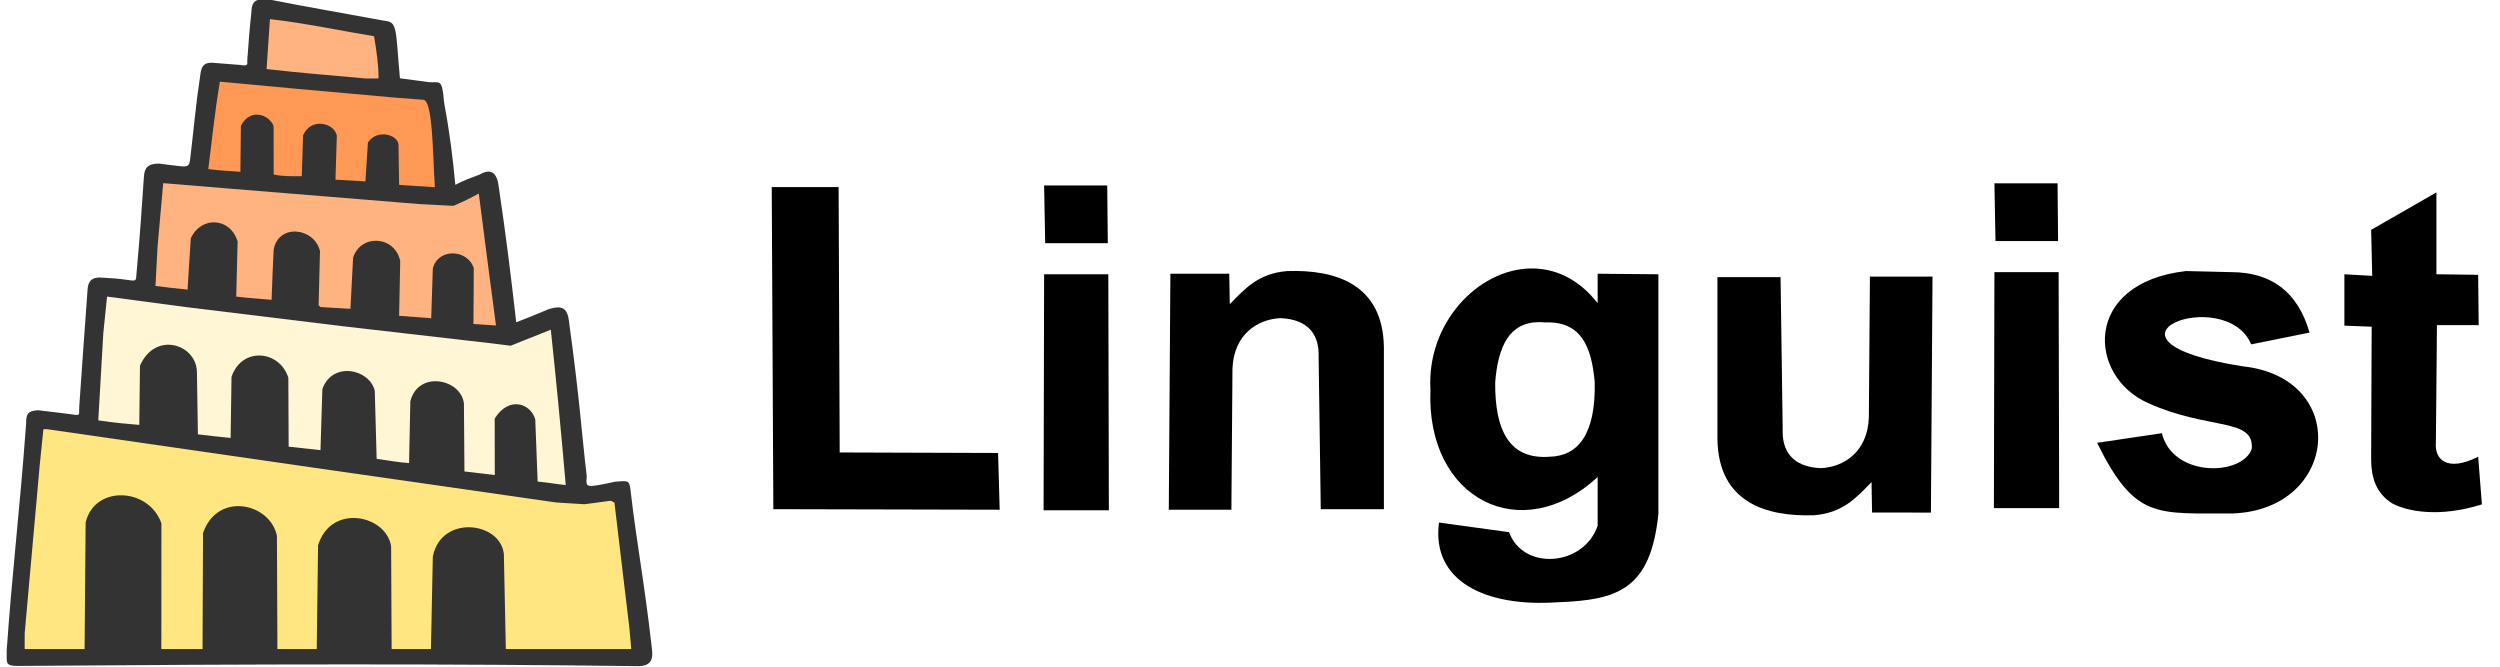
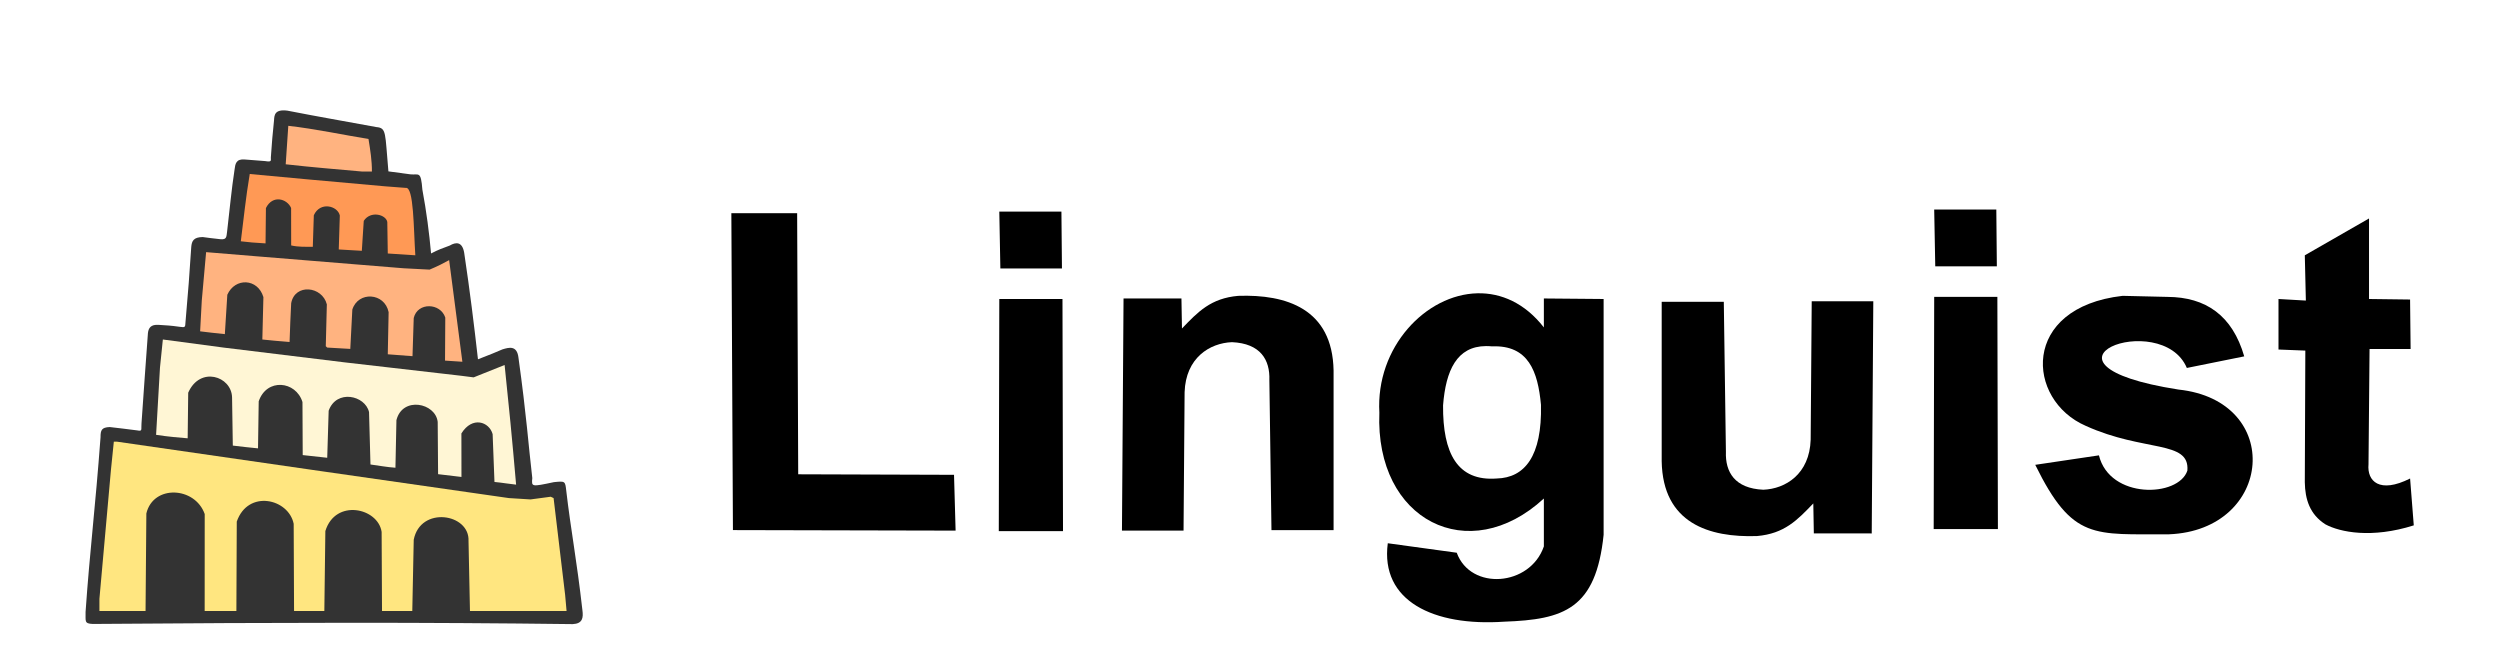
<svg xmlns="http://www.w3.org/2000/svg" width="600" height="160" version="1.1" viewBox="0 0 158.75 42.333" id="svg10">
  <defs id="defs10" />
-   <g id="g10" transform="matrix(0.7264563,0,0,0.7264563,45.63051,9.169958)">
+   <g id="g10" transform="matrix(0.7146731,0,0,0.7146731,43.12065,10.87386)">
    <path d="m 144.45,7.469 5.706,-3.274 v 7.156 l 3.648,0.047 0.047,4.397 h -3.648 l -0.093,10.243 c -0.139,1.496 0.967,2.635 3.695,1.263 l 0.327,4.163 c -3.726,1.182 -6.551,0.614 -7.858,-0.094 -1.391,-0.891 -1.799,-2.229 -1.824,-3.742 l 0.047,-11.693 -2.385,-0.094 v -4.49 l 2.432,0.14 z" id="path1" />
    <path d="m 133.97,17.478 5.098,-1.029 c -1.051,-3.632 -3.408,-5.27 -6.829,-5.285 l -3.976,-0.094 c -9.084,1.038 -8.588,9.25 -3.274,11.553 5.204,2.355 9.248,1.244 9.027,3.976 -0.79,2.388 -6.899,2.56 -7.858,-1.356 l -5.659,0.842 c 3.327,6.771 5.235,6.141 11.88,6.174 9.281,-0.368 10.234,-11.871 0.842,-12.862 -14.581,-2.286 -1.499,-7.253 0.748,-1.918 z" id="path2" />
    <g transform="translate(55.815,-54.691)" id="g4">
      <path d="m 55.706,58.091 h 5.519 l 0.047,5.051 h -5.472 z" id="path3" />
      <path d="m 55.706,65.855 h 5.613 l 0.047,20.627 h -5.706 z" id="path4" />
    </g>
    <path d="m 105.97,32.181 0.14,-20.627 h -5.472 l -0.093,12.301 c -0.099,3.05 -2.228,4.366 -4.21,4.443 -2.546,-0.114 -3.385,-1.581 -3.321,-3.368 l -0.187,-13.33 h -5.519 l -1e-5,14.172 c 0.096,5.519 4.228,6.785 8.466,6.642 2.444,-0.212 3.585,-1.421 5.005,-2.9 l 0.047,2.666 z" id="path5" />
    <path d="m 70.946,10.844 c -4.59,0.098 -9.059,4.782 -8.723,10.61 -0.393,9.586 7.961,13.764 14.616,7.624 v 4.256 c -1.227,3.567 -6.511,3.949 -7.741,0.561 l -6.127,-0.842 c -0.676,5.136 4.066,7.399 10.337,6.969 5.31,-0.187 8.156,-1.118 8.84,-7.717 v -20.954 l -5.309,-0.047 v 2.572 c -1.696,-2.174 -3.807,-3.077 -5.893,-3.032 z m 0.747,4.691 c 0.173,-0.001 0.352,0.007 0.539,0.025 3.24,-0.134 4.075,2.237 4.35,5.192 0.105,4.587 -1.457,6.484 -3.928,6.548 -3.502,0.267 -4.805,-2.248 -4.771,-6.501 0.243,-3.109 1.223,-5.246 3.811,-5.264 z" id="path6" />
    <path d="m 39.492,11.304 -0.14,20.627 h 5.472 L 44.918,19.63 c 0.099,-3.05 2.228,-4.366 4.21,-4.443 2.546,0.114 3.385,1.581 3.321,3.368 l 0.187,13.33 h 5.519 l 3e-6,-14.172 c -0.096,-5.519 -4.228,-6.785 -8.466,-6.642 -2.444,0.212 -3.585,1.421 -5.005,2.9 l -0.047,-2.666 z" id="path7" />
    <g transform="translate(-27.252,-54.504)" id="g9">
      <path d="m 55.706,58.091 h 5.519 l 0.047,5.051 h -5.472 z" id="path8" />
      <path d="m 55.706,65.855 h 5.613 l 0.047,20.627 h -5.706 z" id="path9" />
    </g>
    <path d="m 4.646,3.727 h 5.846 l 0.094,23.199 13.845,0.047 0.14,4.958 -19.785,-0.047 z" id="path10" />
  </g>
-   <g id="g180063" transform="matrix(0.1188825,0,0,0.1108087,-1.76153,-0.5586067)">
+   <g id="g180063" transform="matrix(0.09155602,0,0,0.0853381,3.749178,6.623966)">
    <path style="display:inline;opacity:1;fill:#333333;fill-opacity:1;stroke-width:8;stroke-linejoin:bevel;stroke-opacity:0.466" d="m 158.375,4.71 c 23.662,4.975 36.619,7.233 61.672,12.217 7.241,0.696 5.955,4.137 8.39,32.97 6.609,0.958 9.28,1.299 15.308,2.208 5.84,0.632 7.205,-2.823 8.243,11.334 2.851,16.373 4.77,32.374 6.035,47.542 4.783,-2.747 8.313,-4.036 12.953,-5.888 4.328,-2.734 8.647,-2.988 10.009,5.299 4.054,29.091 6.799,53.18 9.567,79.335 8.317,-3.484 13.18,-5.541 16.927,-7.359 4.517,-1.48 10.206,-3.293 11.186,6.329 5.689,44.047 6.825,64.477 9.567,89.417 -0.555,6.544 -0.73,6.609 15.013,3.017 7.775,-0.82 7.788,-0.855 8.537,6.329 3.233,29.802 7.231,51.122 11.222,89.042 0.68,5.502 0.153,9.926 -6.684,10.285 -102.674,-1.392 -200.509,-1.241 -332.916,-0.122 -6.059,-0.29 -4.868,-1.951 -5.004,-8.979 3.042,-46.699 6.727,-76.929 10.377,-129.968 -0.004,-5.313 0.758,-7.292 6.329,-7.58 6.734,0.763 10.754,1.411 19.135,2.502 3.85,0.813 2.577,-0.612 2.944,-5.152 1.567,-25.199 3.026,-45.457 4.47,-67.339 0.415,-3.623 1.907,-6.493 7.526,-6.035 6.016,0.427 7.645,0.415 14.719,1.472 3.704,0.614 3.59,0.044 3.775,-3.141 2.047,-24.862 2.703,-35.066 4.026,-56.323 0.354,-4.399 1.572,-7.273 7.948,-7.359 3.862,0.576 6.092,0.884 12.364,1.619 4.246,0.342 4.047,-1.536 4.563,-5.888 1.908,-17.228 2.957,-30.562 5.152,-45.923 0.5,-4.235 1.006,-8.148 7.212,-7.507 4.485,0.472 9.237,0.678 14.057,1.178 4.644,0.851 3.882,-0.326 3.901,-2.649 0.585,-9.38 1.327,-19.113 2.208,-27.672 0.196,-3.953 0.488,-8.402 9.273,-7.212 z" id="path168596" />
    <path d="m 38,251 -2,21 -8,96 v 9 h 32 l 0.558,-72.589 c 4.793,-21.527 33.7,-20.049 40.472,0.472 L 101,377 h 22 l 0.264,-66.498 c 7.757,-24.069 35.943,-17.184 39.472,1.645 L 163,377 h 21 l 0.706,-59.472 c 6.943,-24.271 36.532,-17.345 39.03,0.619 L 224,377 h 21 l 1,-53 c 4.614,-25.323 38.999,-19.602 38,1 l 1,52 h 67 l -1,-12 -6,-54 -2,-18 -2,-1 -14,2 -15,-1 L 182,273 40,251 Z" id="path168074" style="fill:#ffe680;fill-opacity:1" />
    <path d="m 72,175 -2,21 -2.688,49.937 c 8.215,1.388 16.499,2.096 21.896,2.584 l 0.376,-33.937 C 97.746,194.648 119.572,202.236 120,218 l 0.52,35.937 C 127.964,254.835 131.212,255.342 138,256 l 0.48,-35 c 5.53,-17.494 25.791,-15.246 30.353,0.52 L 169,261 l 17,2 1,-35 c 5.364,-16.164 25.288,-11.509 28,1 l 1,39 c 6.687,0.963 10.773,1.896 17.312,2.416 L 234,235 c 4.204,-17.929 27.169,-12.836 28.624,1.312 l 0.271,38.896 16.208,2.063 -0.041,-32.376 c 7.573,-13.108 19.31,-8.678 21.665,0.52 L 302,281 c 6.384,0.682 9.211,1.356 15,2 -2.645,-32.912 -5.181,-60.727 -7.97,-89.03 l -14.563,6.238 -6.909,2.97 L 279,202 198,192 114,181 Z" id="path168018" style="fill:#fff6d5;fill-opacity:1" />
    <path d="m 102,110 -3,36 -1.147,22.92 C 102.559,169.557 109.436,170.406 115,171 l 1.706,-29.294 c 5.34,-12.903 21.12,-12.309 25.03,1.736 L 141,175 c 7.039,0.89 9.985,0.983 18.883,1.853 C 160.202,165.694 160.579,157.672 161,148 c 2.554,-14.849 21.519,-12.771 24.736,0.853 L 185,180 l 1,1 16,1 1.411,-29.264 c 4.04,-13.817 22.402,-12.681 25.178,1.909 L 228,186 245.147,187.411 246,159 c 2.663,-11.954 18.602,-11.315 21.883,-0.294 l -0.178,32 12.03,0.853 c -3.141,-25.427 -6.219,-50.664 -9.178,-75.619 C 266.145,118.497 263.031,120.279 257,123 l -18,-1 -103,-9 z" id="path167980" style="fill:#ffb380;fill-opacity:1" />
    <path d="m 132.264,51.853 c -2.826,18.067 -4.203,33.429 -6.19,50.074 5.309,0.714 9.892,1.117 17.147,1.558 l 0.264,-26.294 c 4.677,-10.153 14.714,-6.922 17.472,-0.043 L 161,105 c 4.944,1.25 9.95,1 15,1 l 0.706,-23.442 c 4.329,-10.438 16.496,-7.104 18.03,0.147 L 194,108 l 16,1 1.338,-22.264 c 4.671,-7.769 15.331,-4.796 16.325,0.779 L 228,111 l 19.104,1.338 C 245.88,92.467 246.095,61.156 240.485,62.19 L 226,61 174,56 Z" id="path167926" style="fill:#ff9955;fill-opacity:1" />
    <path d="m 159,16 -1.792,28.624 C 175.649,46.877 192.308,48.274 210,50 h 7 C 217.036,41.793 215.87,34.051 214.624,25.792 198.83,23.094 177.4,18.186 159,16 Z" id="path167900" style="fill:#ffb380;fill-opacity:1" />
  </g>
</svg>
